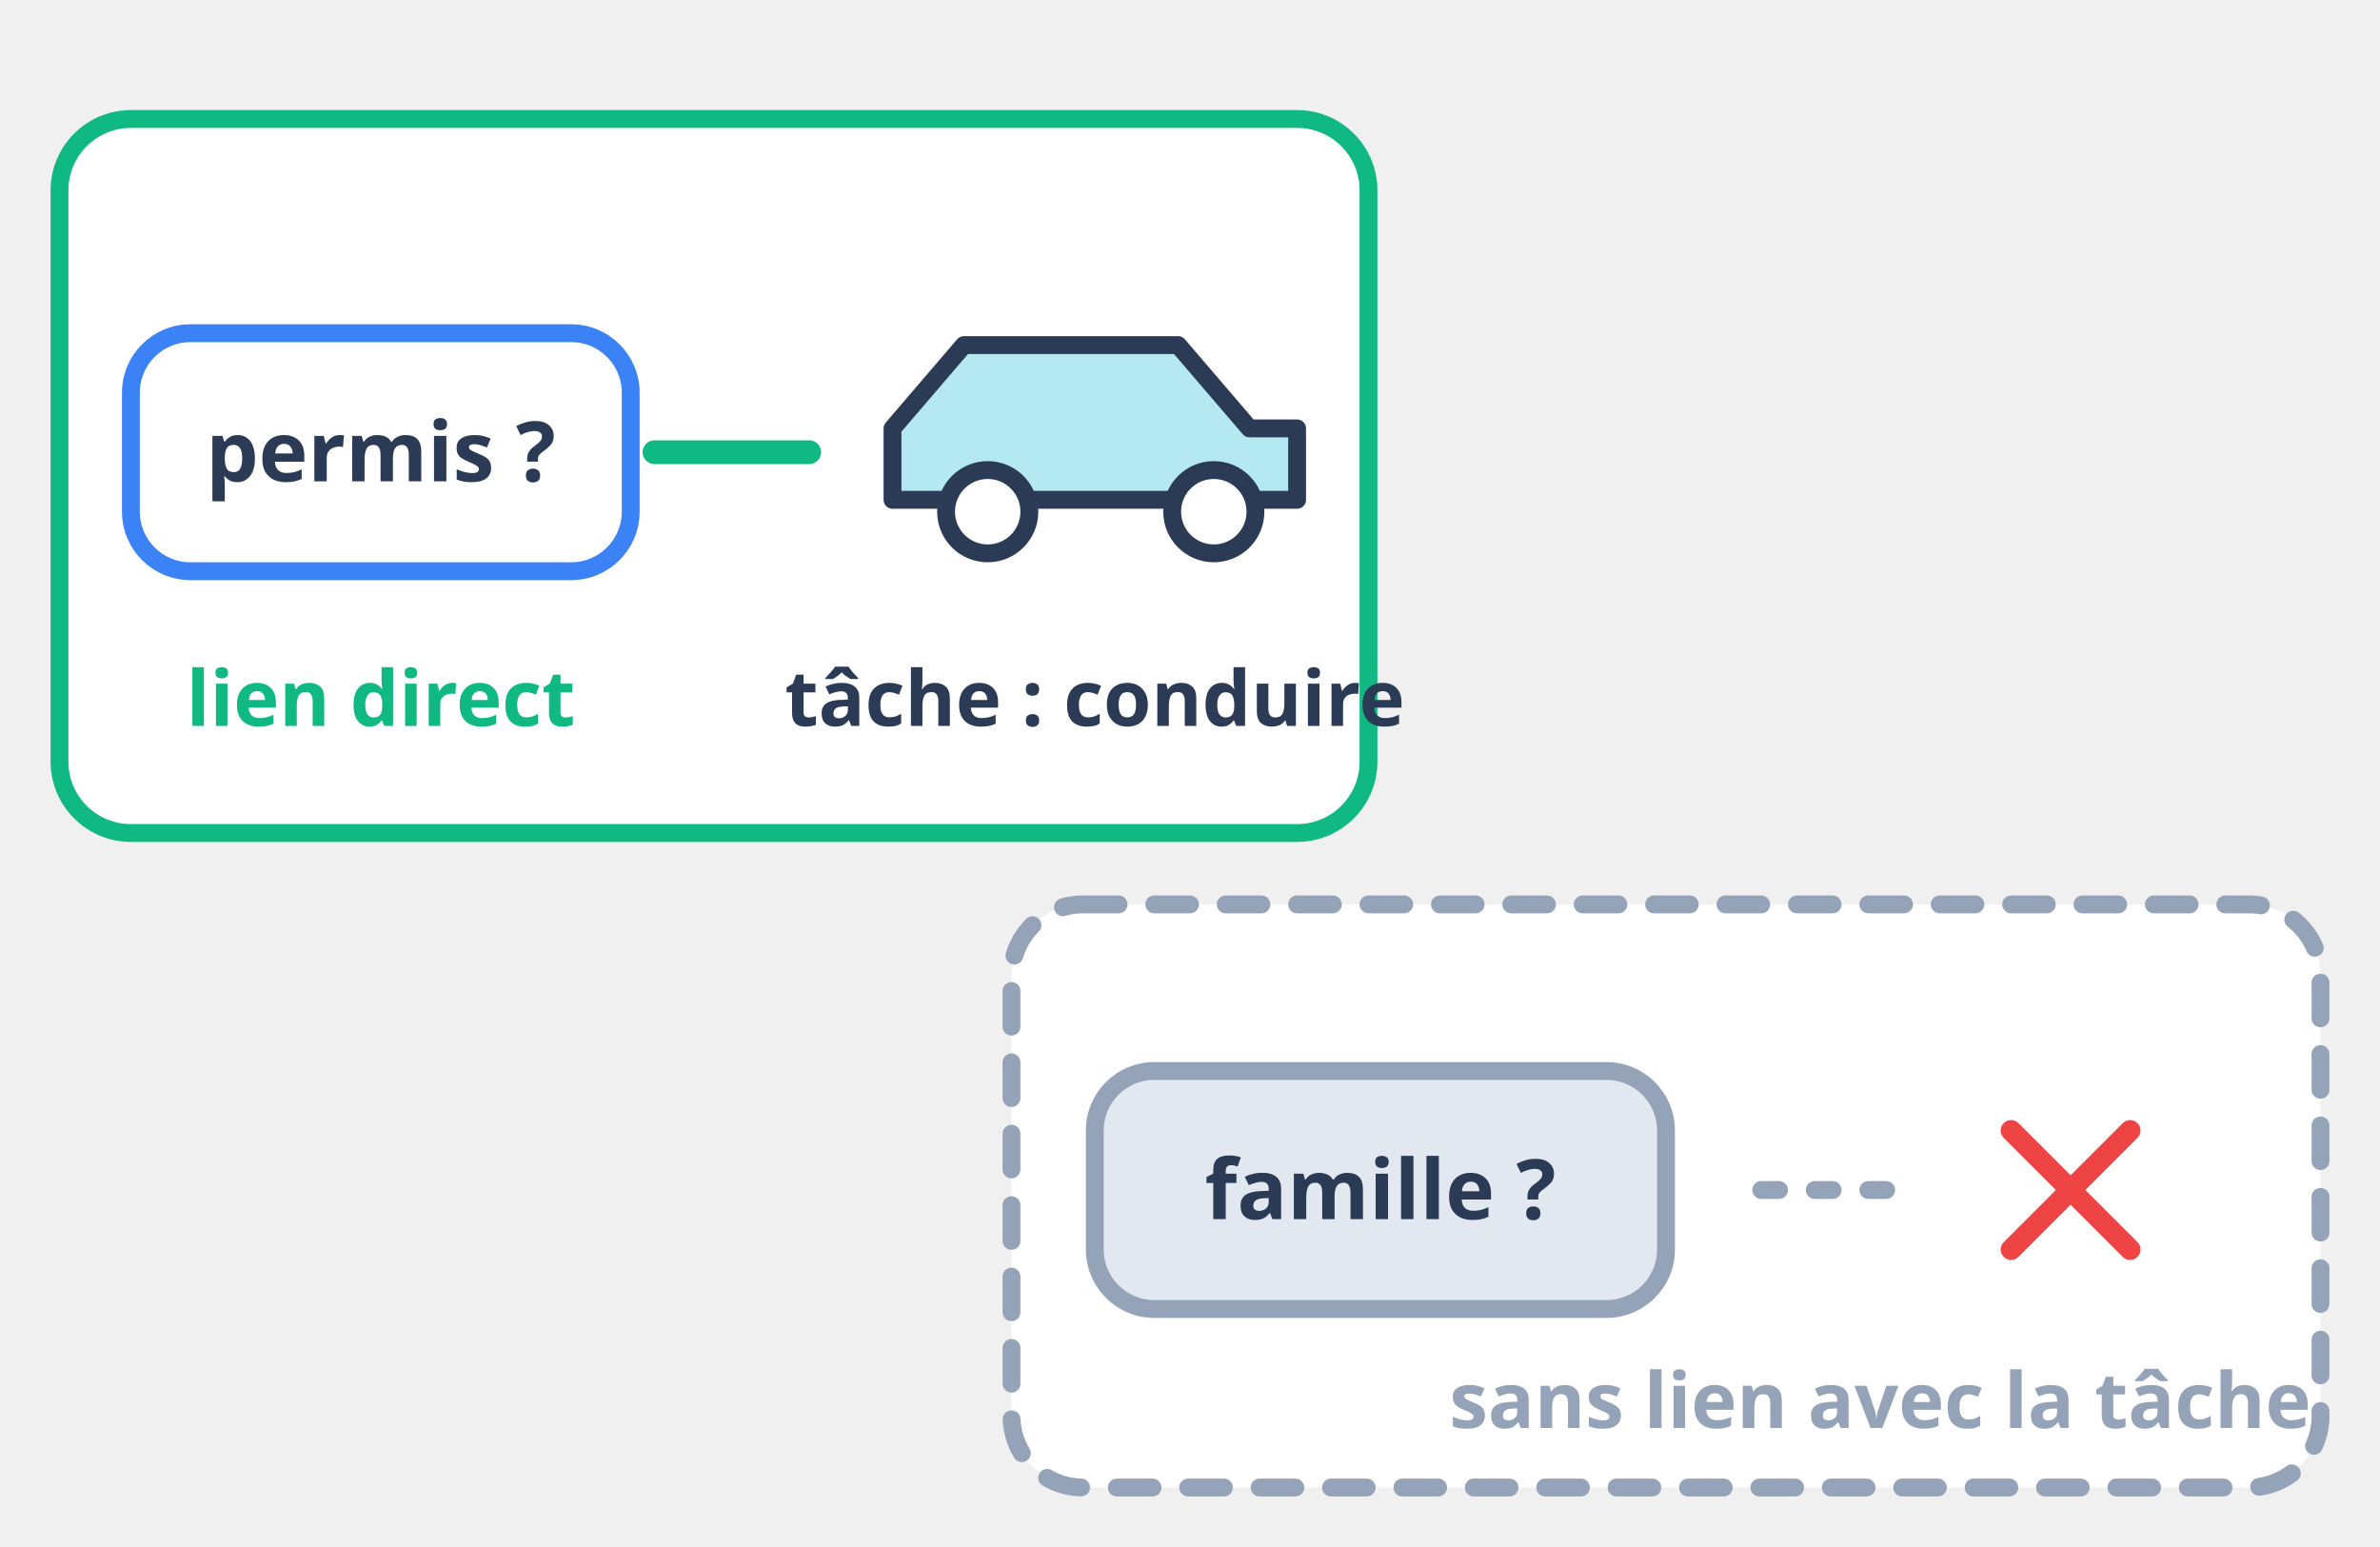
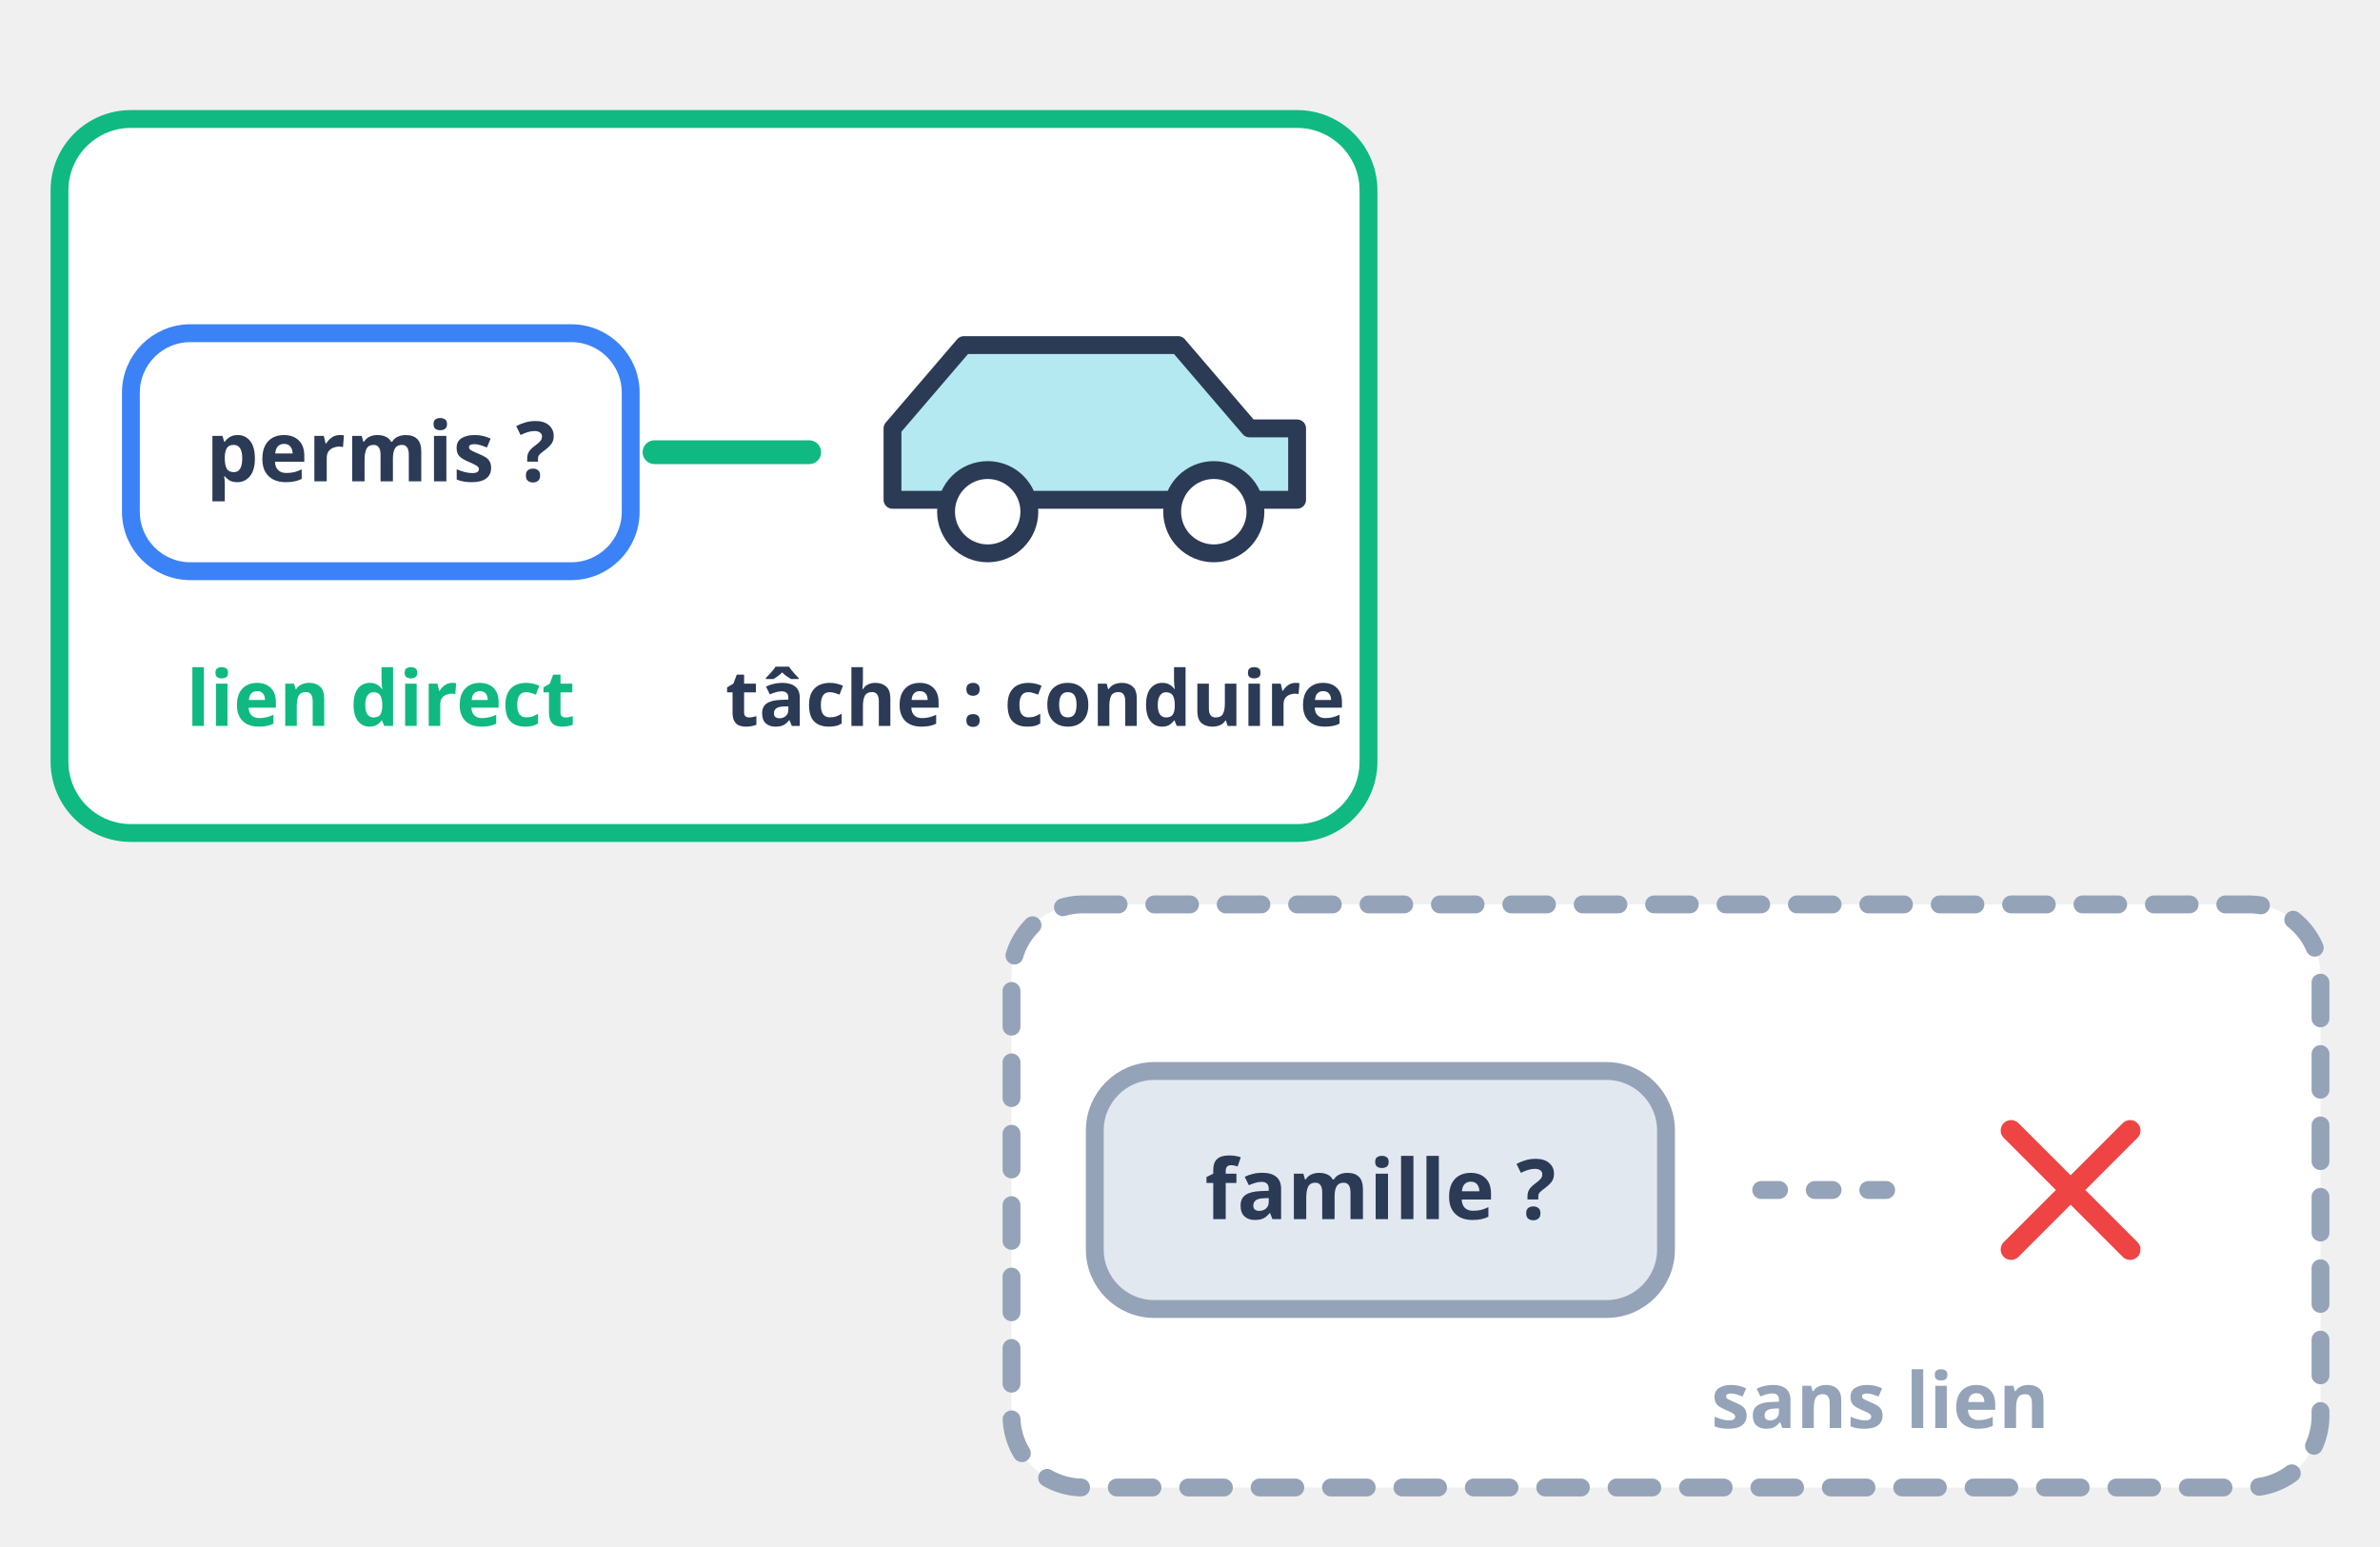
<svg xmlns="http://www.w3.org/2000/svg" viewBox="0 0 400 260" role="img">
  <style>@media (prefers-reduced-motion: reduce){*{animation:none!important}}</style>
  <g font-family="system-ui, sans-serif" font-weight="600" text-anchor="middle" stroke-linecap="round" stroke-linejoin="round">
    <rect x="10" y="20" width="220" height="120" rx="12" fill="#FFFFFF" stroke="#10B981" stroke-width="3" />
    <rect x="22" y="56" width="84" height="40" rx="10" fill="#FFFFFF" stroke="#3B82F6" stroke-width="3" />
    <text x="64.0" y="80.9" font-size="14" fill="#2B3A55">permis ?</text>
    <path d="M110 76H136" stroke="#10B981" stroke-width="4" />
    <g transform="translate(184 76)">
      <path d="M-34 8V-4L-22 -18H14L26 -4H34V8Z" fill="#06B6D4" fill-opacity=".3" stroke="#2B3A55" stroke-width="3" />
      <circle cx="-18" cy="10" r="7" fill="#FFFFFF" stroke="#2B3A55" stroke-width="3" />
      <circle cx="20" cy="10" r="7" fill="#FFFFFF" stroke="#2B3A55" stroke-width="3" />
    </g>
-     <text x="184" y="122" font-size="13" fill="#2B3A55">tâche : conduire</text>
+     <text x="174" y="122" font-size="13" fill="#2B3A55">tâche : conduire</text>
    <text x="64" y="122" font-size="13" fill="#10B981">lien direct</text>
    <rect x="170" y="152" width="220" height="98" rx="12" fill="#FFFFFF" stroke="#94A3B8" stroke-width="3" stroke-dasharray="6 6" />
    <rect x="184" y="180" width="96" height="40" rx="10" fill="#E2E8F0" stroke="#94A3B8" stroke-width="3" />
    <text x="232.0" y="204.9" font-size="14" fill="#2B3A55">famille ?</text>
    <path d="M296 200H320" stroke="#94A3B8" stroke-width="3" stroke-dasharray="3 6" />
    <path d="M338 190L358 210M358 190L338 210" stroke="#EF4444" stroke-width="3.5" fill="none" />
-     <text x="316" y="240" font-size="13" fill="#94A3B8">sans lien avec la tâche</text>
+     <text x="316" y="240" font-size="13" fill="#94A3B8">sans lien</text>
  </g>
</svg>
